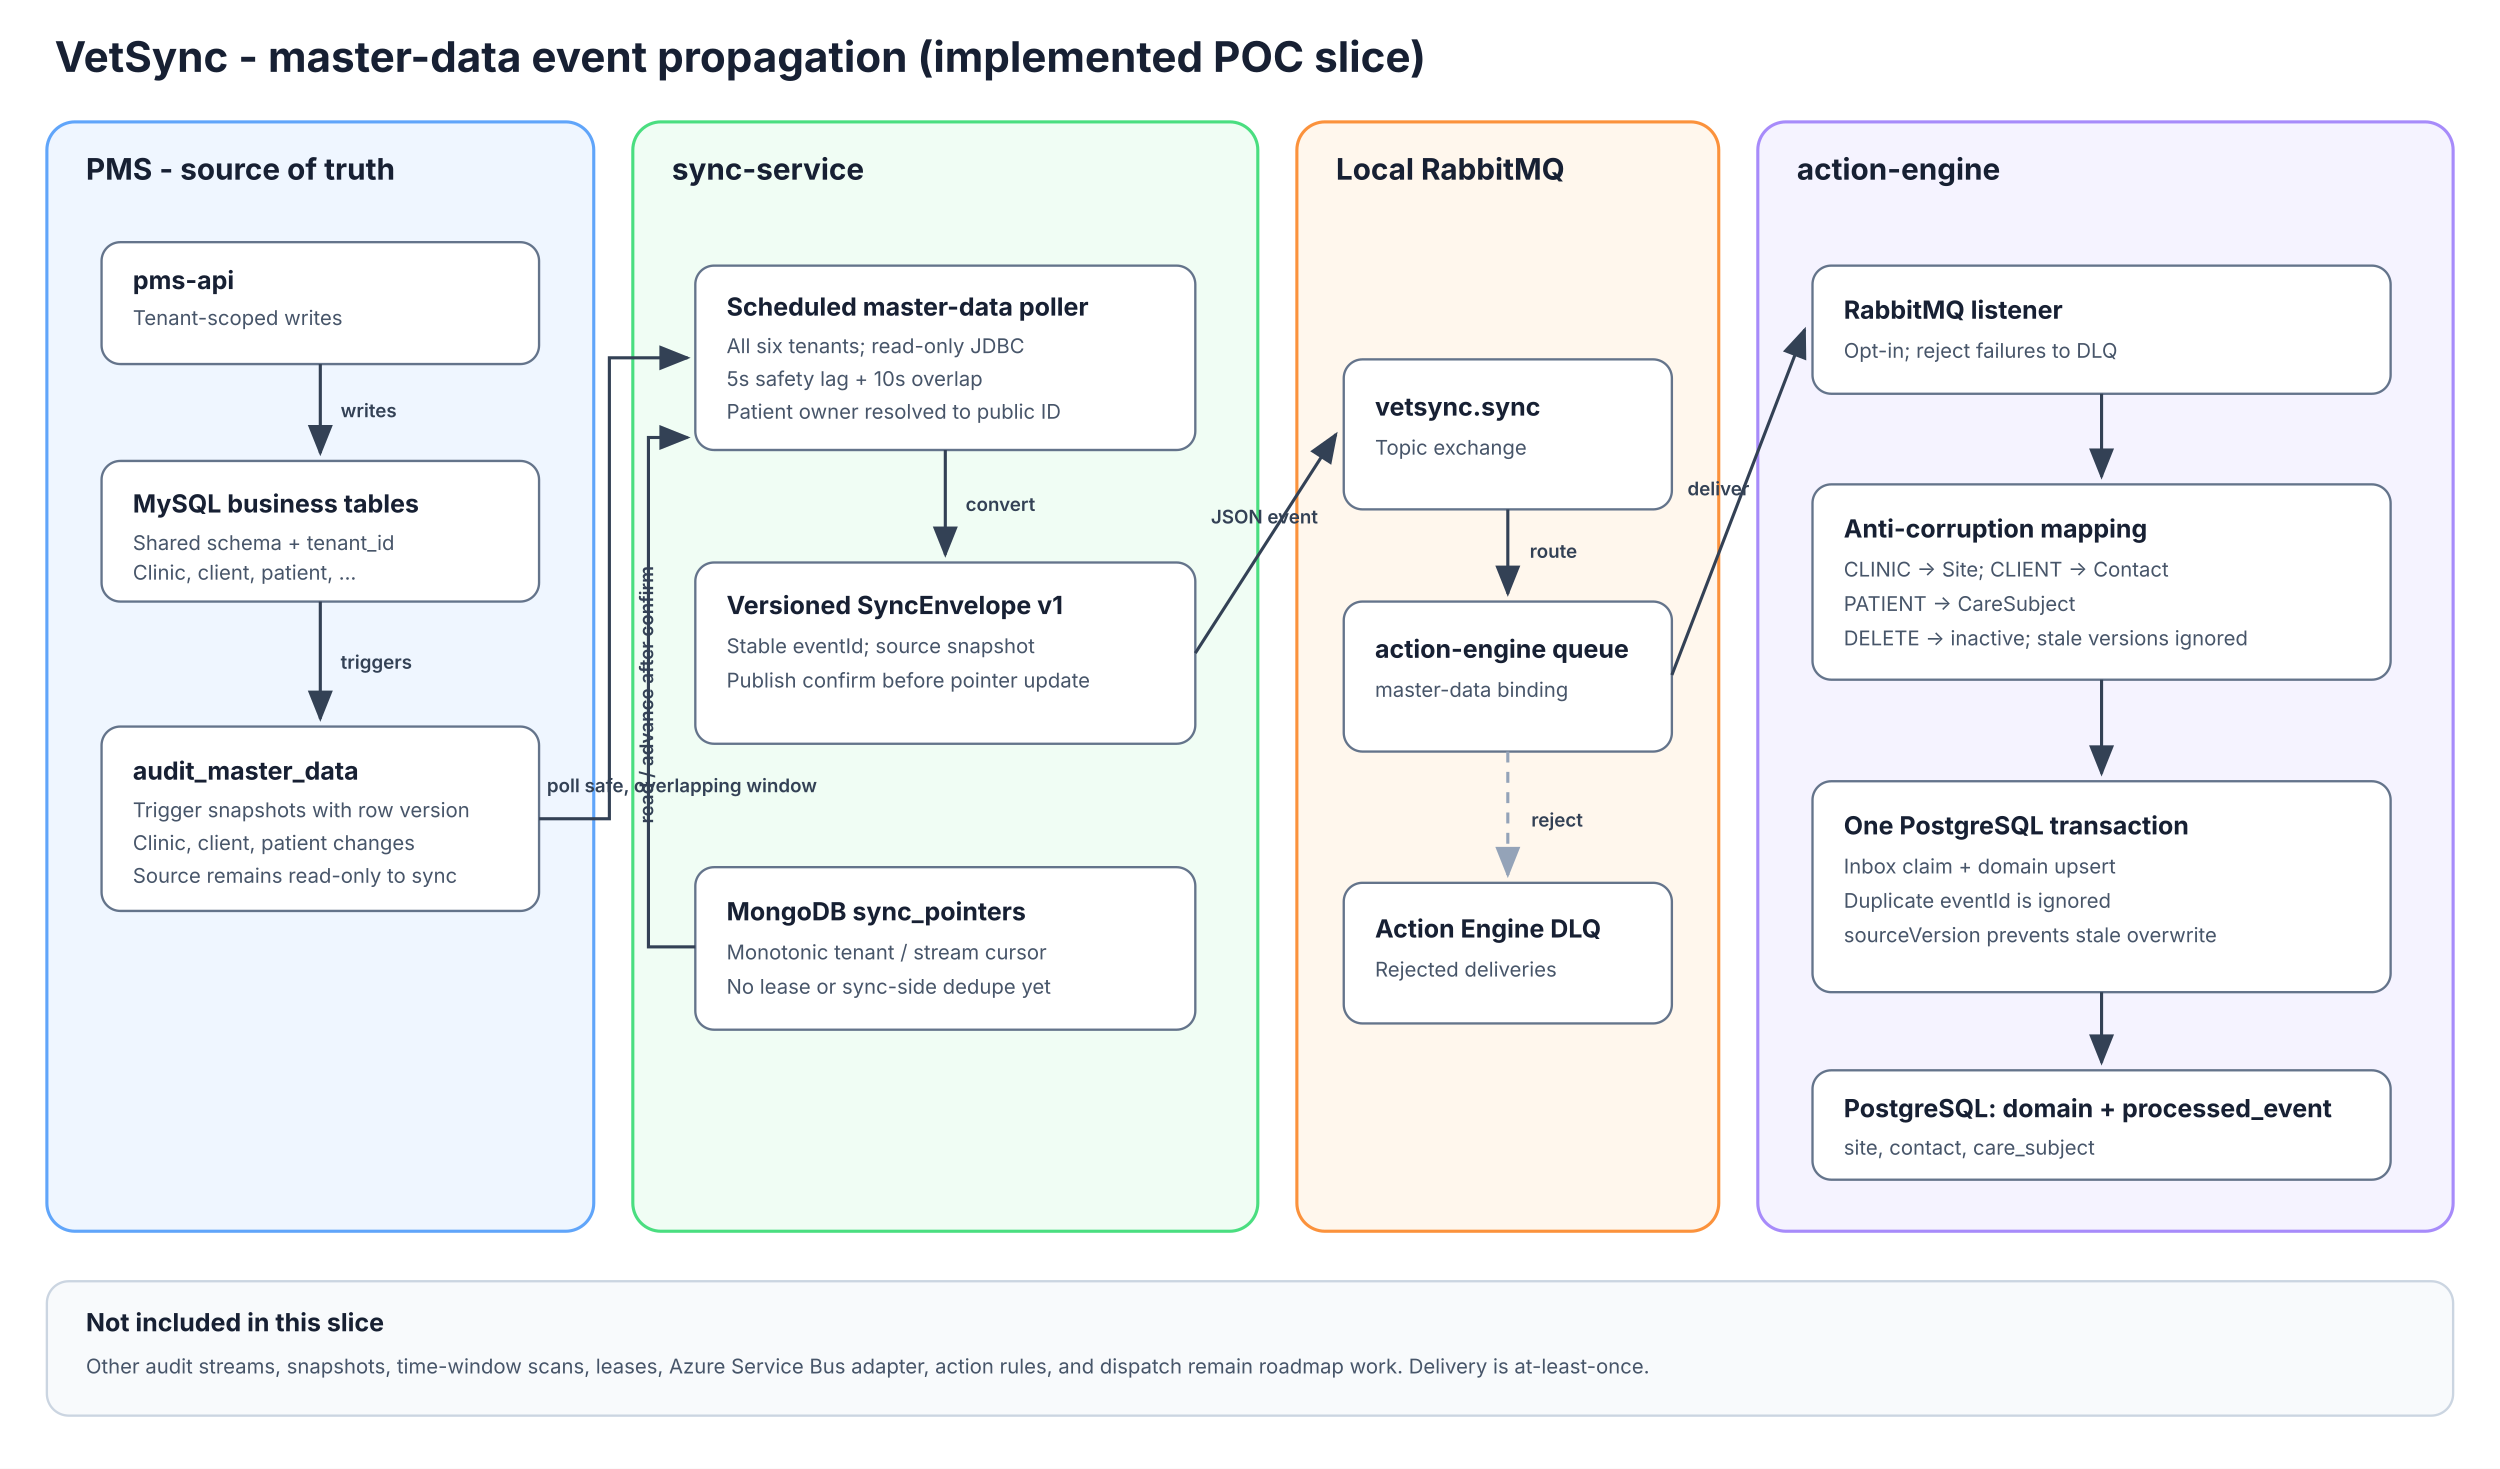
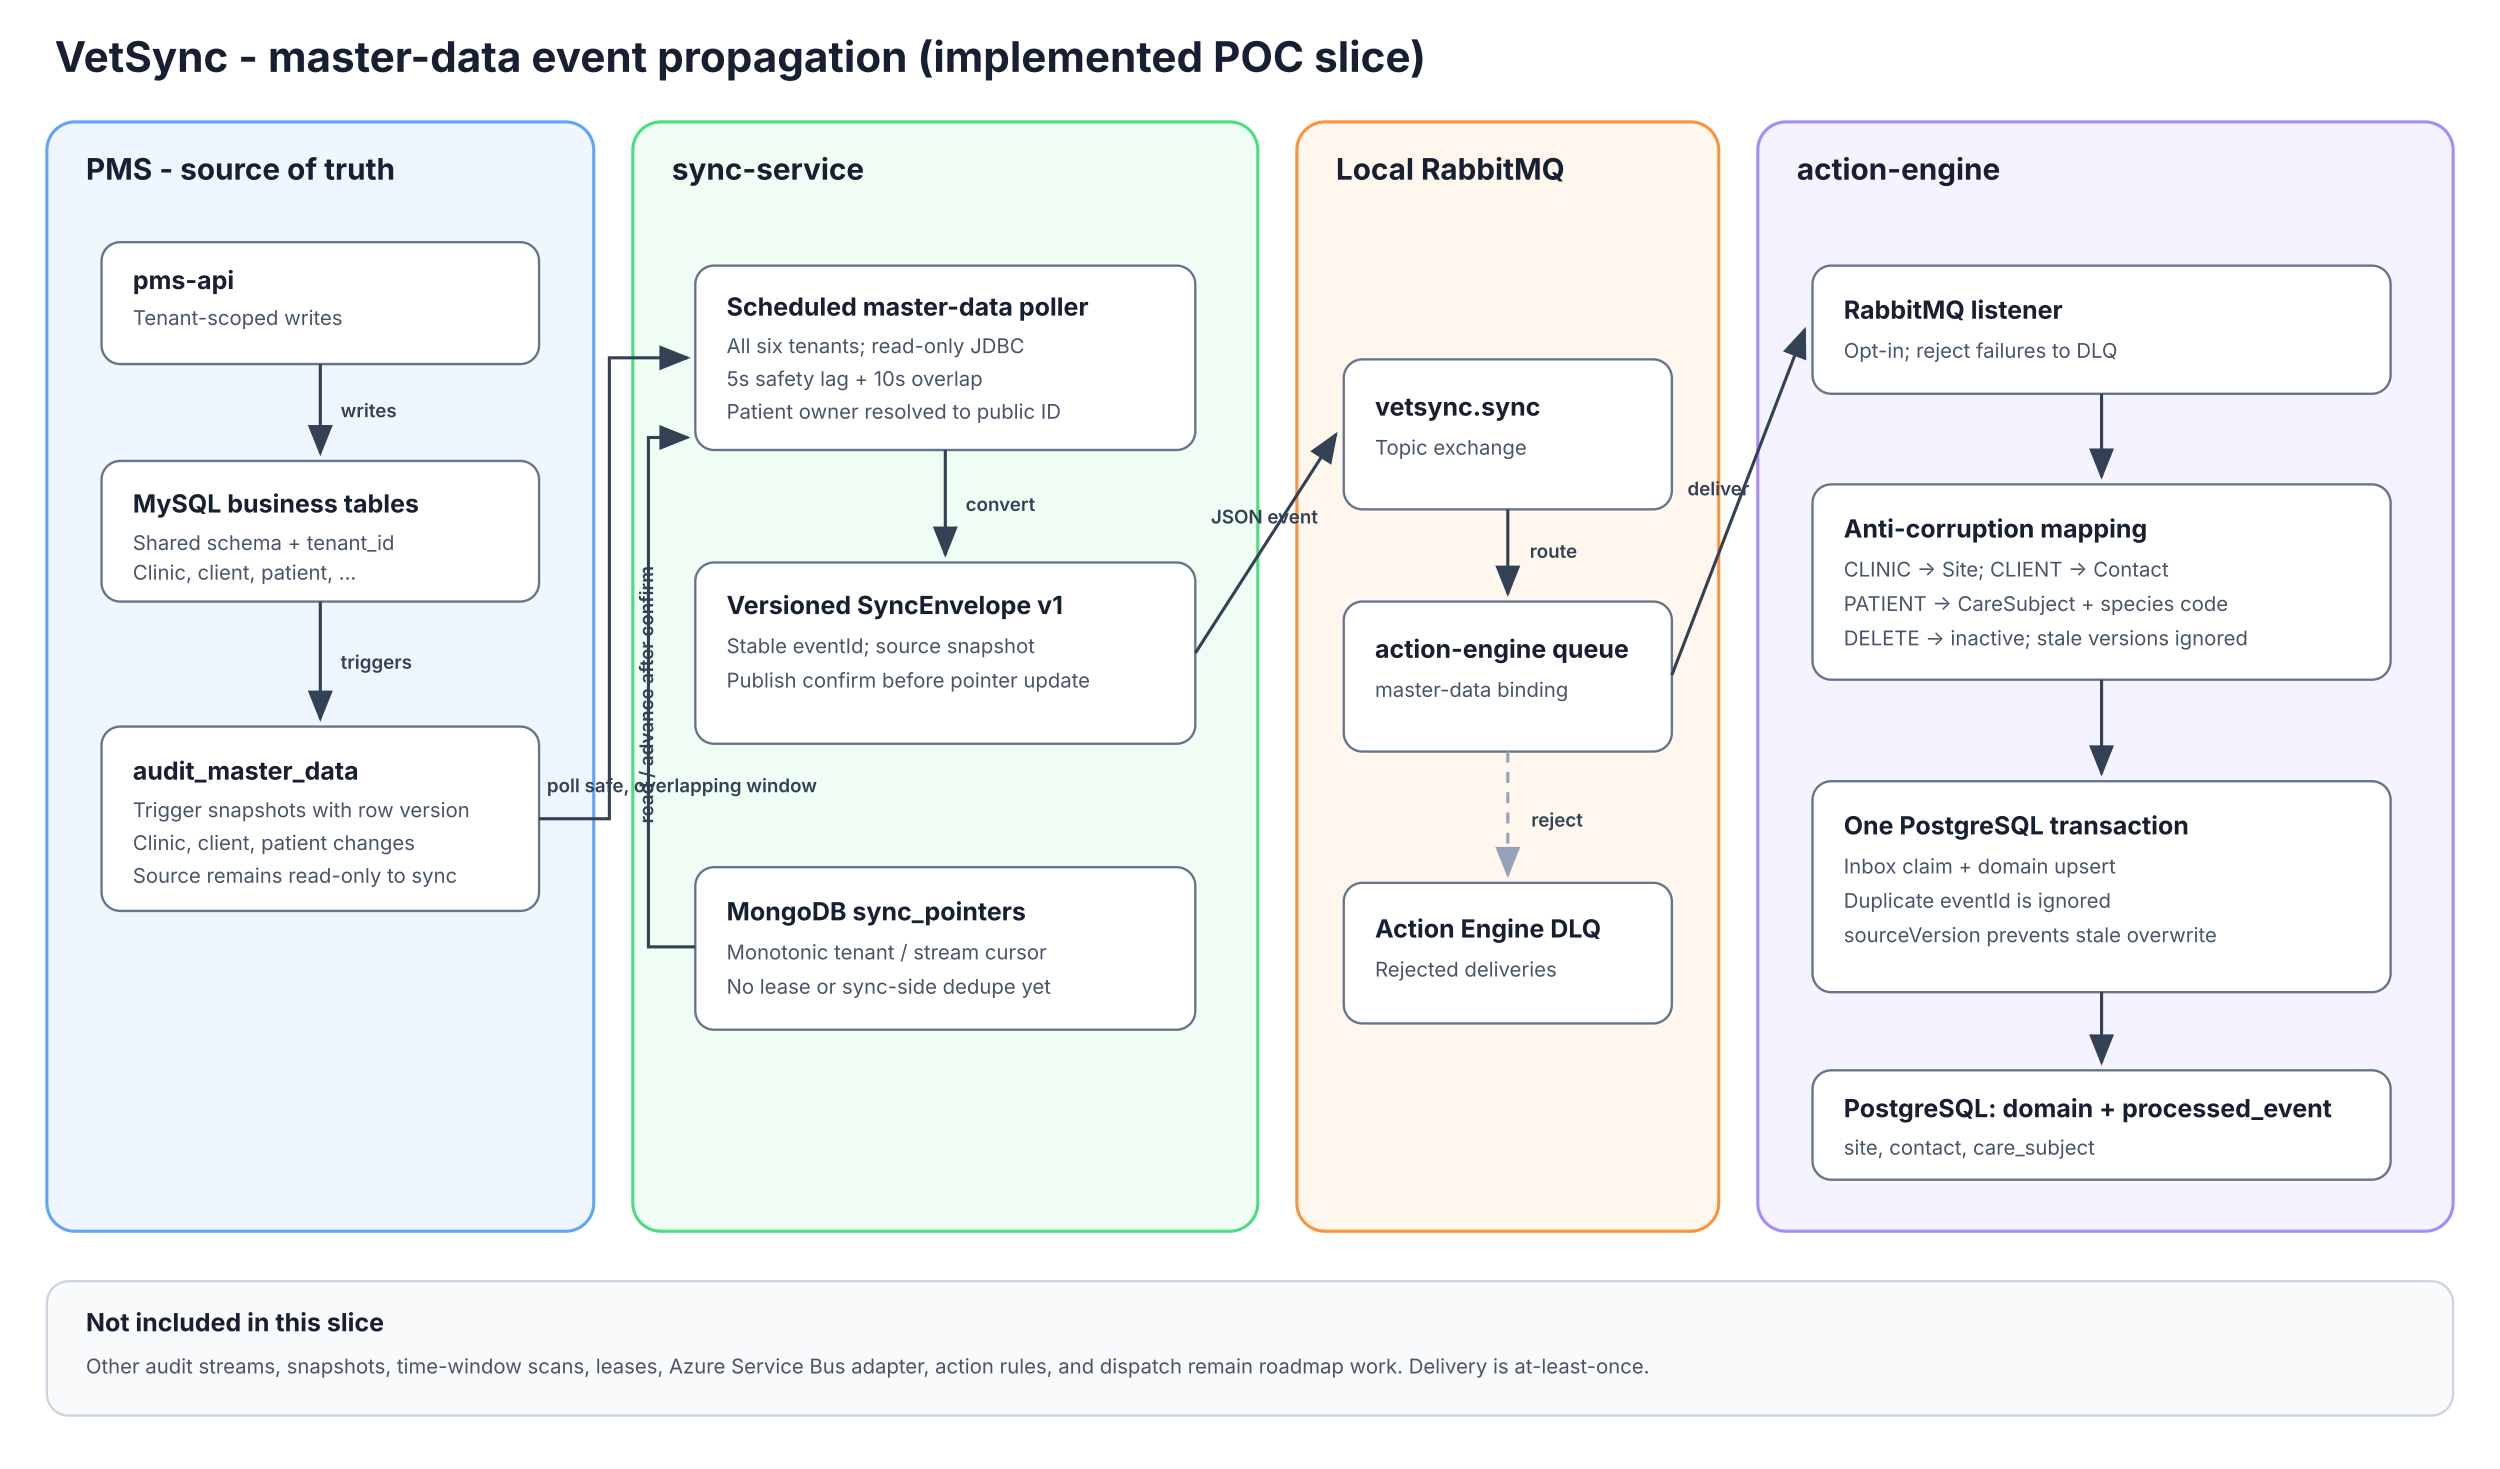
<svg xmlns="http://www.w3.org/2000/svg" width="1600" height="940" viewBox="0 0 1600 940" role="img" aria-labelledby="title description">
  <defs>
    <marker id="arrow" markerWidth="10" markerHeight="8" refX="9" refY="4" orient="auto">
      <path d="M0,0 L10,4 L0,8 Z" fill="#334155" />
    </marker>
    <marker id="planned-arrow" markerWidth="10" markerHeight="8" refX="9" refY="4" orient="auto">
      <path d="M0,0 L10,4 L0,8 Z" fill="#94a3b8" />
    </marker>
    <style>
      text { font-family: Inter, Arial, sans-serif; fill: #172033; }
      .title { font-size: 27px; font-weight: 700; }
      .panel-title { font-size: 19px; font-weight: 700; }
      .node-title { font-size: 16px; font-weight: 700; }
      .body { font-size: 13px; fill: #475569; }
      .label { font-size: 12px; font-weight: 600; fill: #334155; }
      .node { fill: #ffffff; stroke: #64748b; stroke-width: 1.5; rx: 12; }
      .edge { fill: none; stroke: #334155; stroke-width: 2; marker-end: url(#arrow); }
      .planned { fill: none; stroke: #94a3b8; stroke-width: 2; stroke-dasharray: 7 6; marker-end: url(#planned-arrow); }
    </style>
  </defs>
  <rect width="1600" height="940" fill="#ffffff" />
  <text class="title" x="35" y="46">VetSync - master-data event propagation (implemented POC slice)</text>
  <rect x="30" y="78" width="350" height="710" rx="18" fill="#eff6ff" stroke="#60a5fa" stroke-width="2" />
  <text class="panel-title" x="55" y="115">PMS - source of truth</text>
  <rect class="node" x="65" y="155" width="280" height="78" />
  <text class="node-title" x="85" y="185">pms-api</text>
  <text class="body" x="85" y="208">Tenant-scoped writes</text>
  <rect class="node" x="65" y="295" width="280" height="90" />
  <text class="node-title" x="85" y="328">MySQL business tables</text>
  <text class="body" x="85" y="352">Shared schema + tenant_id</text>
  <text class="body" x="85" y="371">Clinic, client, patient, ...</text>
  <rect class="node" x="65" y="465" width="280" height="118" />
  <text class="node-title" x="85" y="499">audit_master_data</text>
  <text class="body" x="85" y="523">Trigger snapshots with row version</text>
  <text class="body" x="85" y="544">Clinic, client, patient changes</text>
  <text class="body" x="85" y="565">Source remains read-only to sync</text>
  <path class="edge" d="M205 233 L205 290" />
  <text class="label" x="218" y="267">writes</text>
  <path class="edge" d="M205 385 L205 460" />
  <text class="label" x="218" y="428">triggers</text>
  <rect x="405" y="78" width="400" height="710" rx="18" fill="#f0fdf4" stroke="#4ade80" stroke-width="2" />
  <text class="panel-title" x="430" y="115">sync-service</text>
  <rect class="node" x="445" y="170" width="320" height="118" />
  <text class="node-title" x="465" y="202">Scheduled master-data poller</text>
  <text class="body" x="465" y="226">All six tenants; read-only JDBC</text>
  <text class="body" x="465" y="247">5s safety lag + 10s overlap</text>
  <text class="body" x="465" y="268">Patient owner resolved to public ID</text>
  <rect class="node" x="445" y="360" width="320" height="116" />
  <text class="node-title" x="465" y="393">Versioned SyncEnvelope v1</text>
  <text class="body" x="465" y="418">Stable eventId; source snapshot</text>
  <text class="body" x="465" y="440">Publish confirm before pointer update</text>
  <rect class="node" x="445" y="555" width="320" height="104" />
  <text class="node-title" x="465" y="589">MongoDB sync_pointers</text>
  <text class="body" x="465" y="614">Monotonic tenant / stream cursor</text>
  <text class="body" x="465" y="636">No lease or sync-side dedupe yet</text>
  <path class="edge" d="M345 524 L390 524 L390 229 L440 229" />
  <text class="label" x="350" y="507">poll safe, overlapping window</text>
  <path class="edge" d="M605 288 L605 355" />
  <text class="label" x="618" y="327">convert</text>
  <path class="edge" d="M445 606 L415 606 L415 280 L440 280" />
  <text class="label" x="418" y="527" transform="rotate(-90 418 527)">read / advance after confirm</text>
  <rect x="830" y="78" width="270" height="710" rx="18" fill="#fff7ed" stroke="#fb923c" stroke-width="2" />
  <text class="panel-title" x="855" y="115">Local RabbitMQ</text>
  <rect class="node" x="860" y="230" width="210" height="96" />
  <text class="node-title" x="880" y="266">vetsync.sync</text>
  <text class="body" x="880" y="291">Topic exchange</text>
  <rect class="node" x="860" y="385" width="210" height="96" />
  <text class="node-title" x="880" y="421">action-engine queue</text>
  <text class="body" x="880" y="446">master-data binding</text>
  <rect class="node" x="860" y="565" width="210" height="90" />
  <text class="node-title" x="880" y="600">Action Engine DLQ</text>
  <text class="body" x="880" y="625">Rejected deliveries</text>
  <path class="edge" d="M765 418 L855 278" />
  <text class="label" x="775" y="335">JSON event</text>
  <path class="edge" d="M965 326 L965 380" />
  <text class="label" x="979" y="357">route</text>
  <path class="planned" d="M965 481 L965 560" />
  <text class="label" x="980" y="529">reject</text>
  <rect x="1125" y="78" width="445" height="710" rx="18" fill="#f5f3ff" stroke="#a78bfa" stroke-width="2" />
  <text class="panel-title" x="1150" y="115">action-engine</text>
  <rect class="node" x="1160" y="170" width="370" height="82" />
  <text class="node-title" x="1180" y="204">RabbitMQ listener</text>
  <text class="body" x="1180" y="229">Opt-in; reject failures to DLQ</text>
  <rect class="node" x="1160" y="310" width="370" height="125" />
  <text class="node-title" x="1180" y="344">Anti-corruption mapping</text>
  <text class="body" x="1180" y="369">CLINIC → Site; CLIENT → Contact</text>
-   <text class="body" x="1180" y="391">PATIENT → CareSubject</text>
+   <text class="body" x="1180" y="391">PATIENT → CareSubject + species code</text>
  <text class="body" x="1180" y="413">DELETE → inactive; stale versions ignored</text>
  <rect class="node" x="1160" y="500" width="370" height="135" />
  <text class="node-title" x="1180" y="534">One PostgreSQL transaction</text>
  <text class="body" x="1180" y="559">Inbox claim + domain upsert</text>
  <text class="body" x="1180" y="581">Duplicate eventId is ignored</text>
  <text class="body" x="1180" y="603">sourceVersion prevents stale overwrite</text>
  <rect class="node" x="1160" y="685" width="370" height="70" />
  <text class="node-title" x="1180" y="715">PostgreSQL: domain + processed_event</text>
  <text class="body" x="1180" y="739">site, contact, care_subject</text>
  <path class="edge" d="M1070 432 L1155 211" />
  <text class="label" x="1080" y="317">deliver</text>
  <path class="edge" d="M1345 252 L1345 305" />
  <path class="edge" d="M1345 435 L1345 495" />
  <path class="edge" d="M1345 635 L1345 680" />
  <rect x="30" y="820" width="1540" height="86" rx="14" fill="#f8fafc" stroke="#cbd5e1" stroke-width="1.5" />
  <text class="node-title" x="55" y="852">Not included in this slice</text>
  <text class="body" x="55" y="879">Other audit streams, snapshots, time-window scans, leases, Azure Service Bus adapter, action rules, and dispatch remain roadmap work. Delivery is at-least-once.</text>
</svg>
